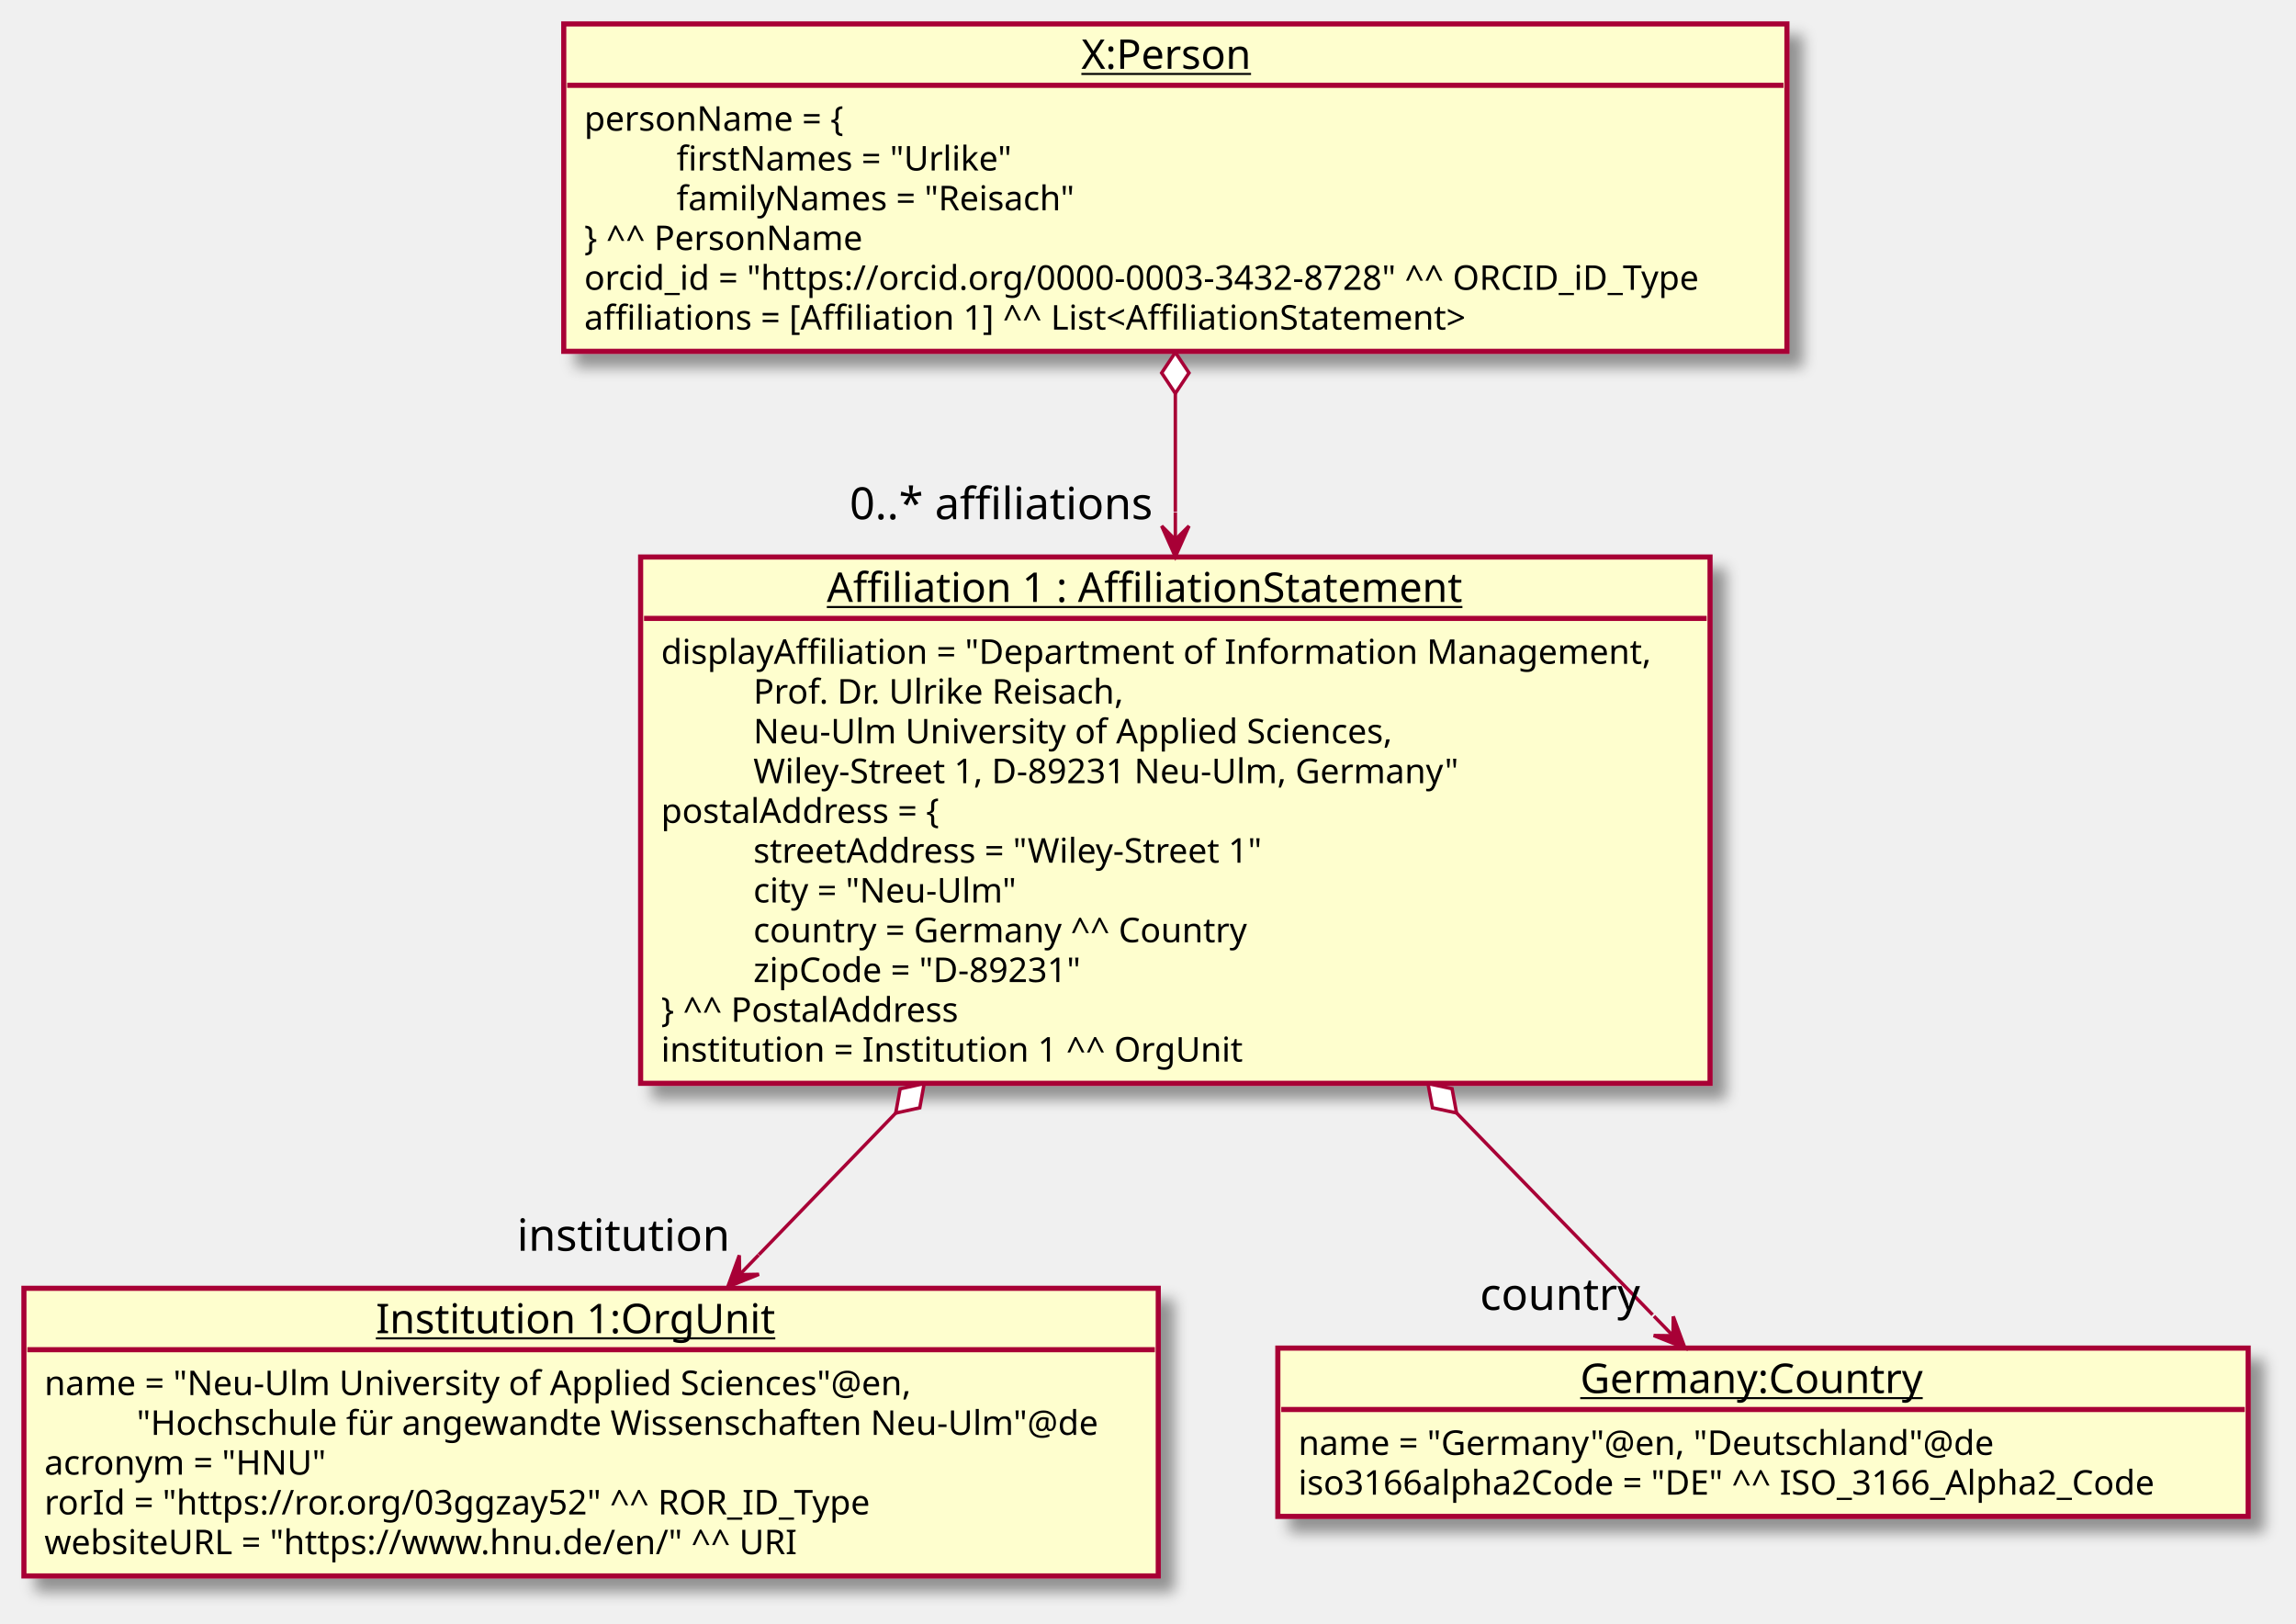
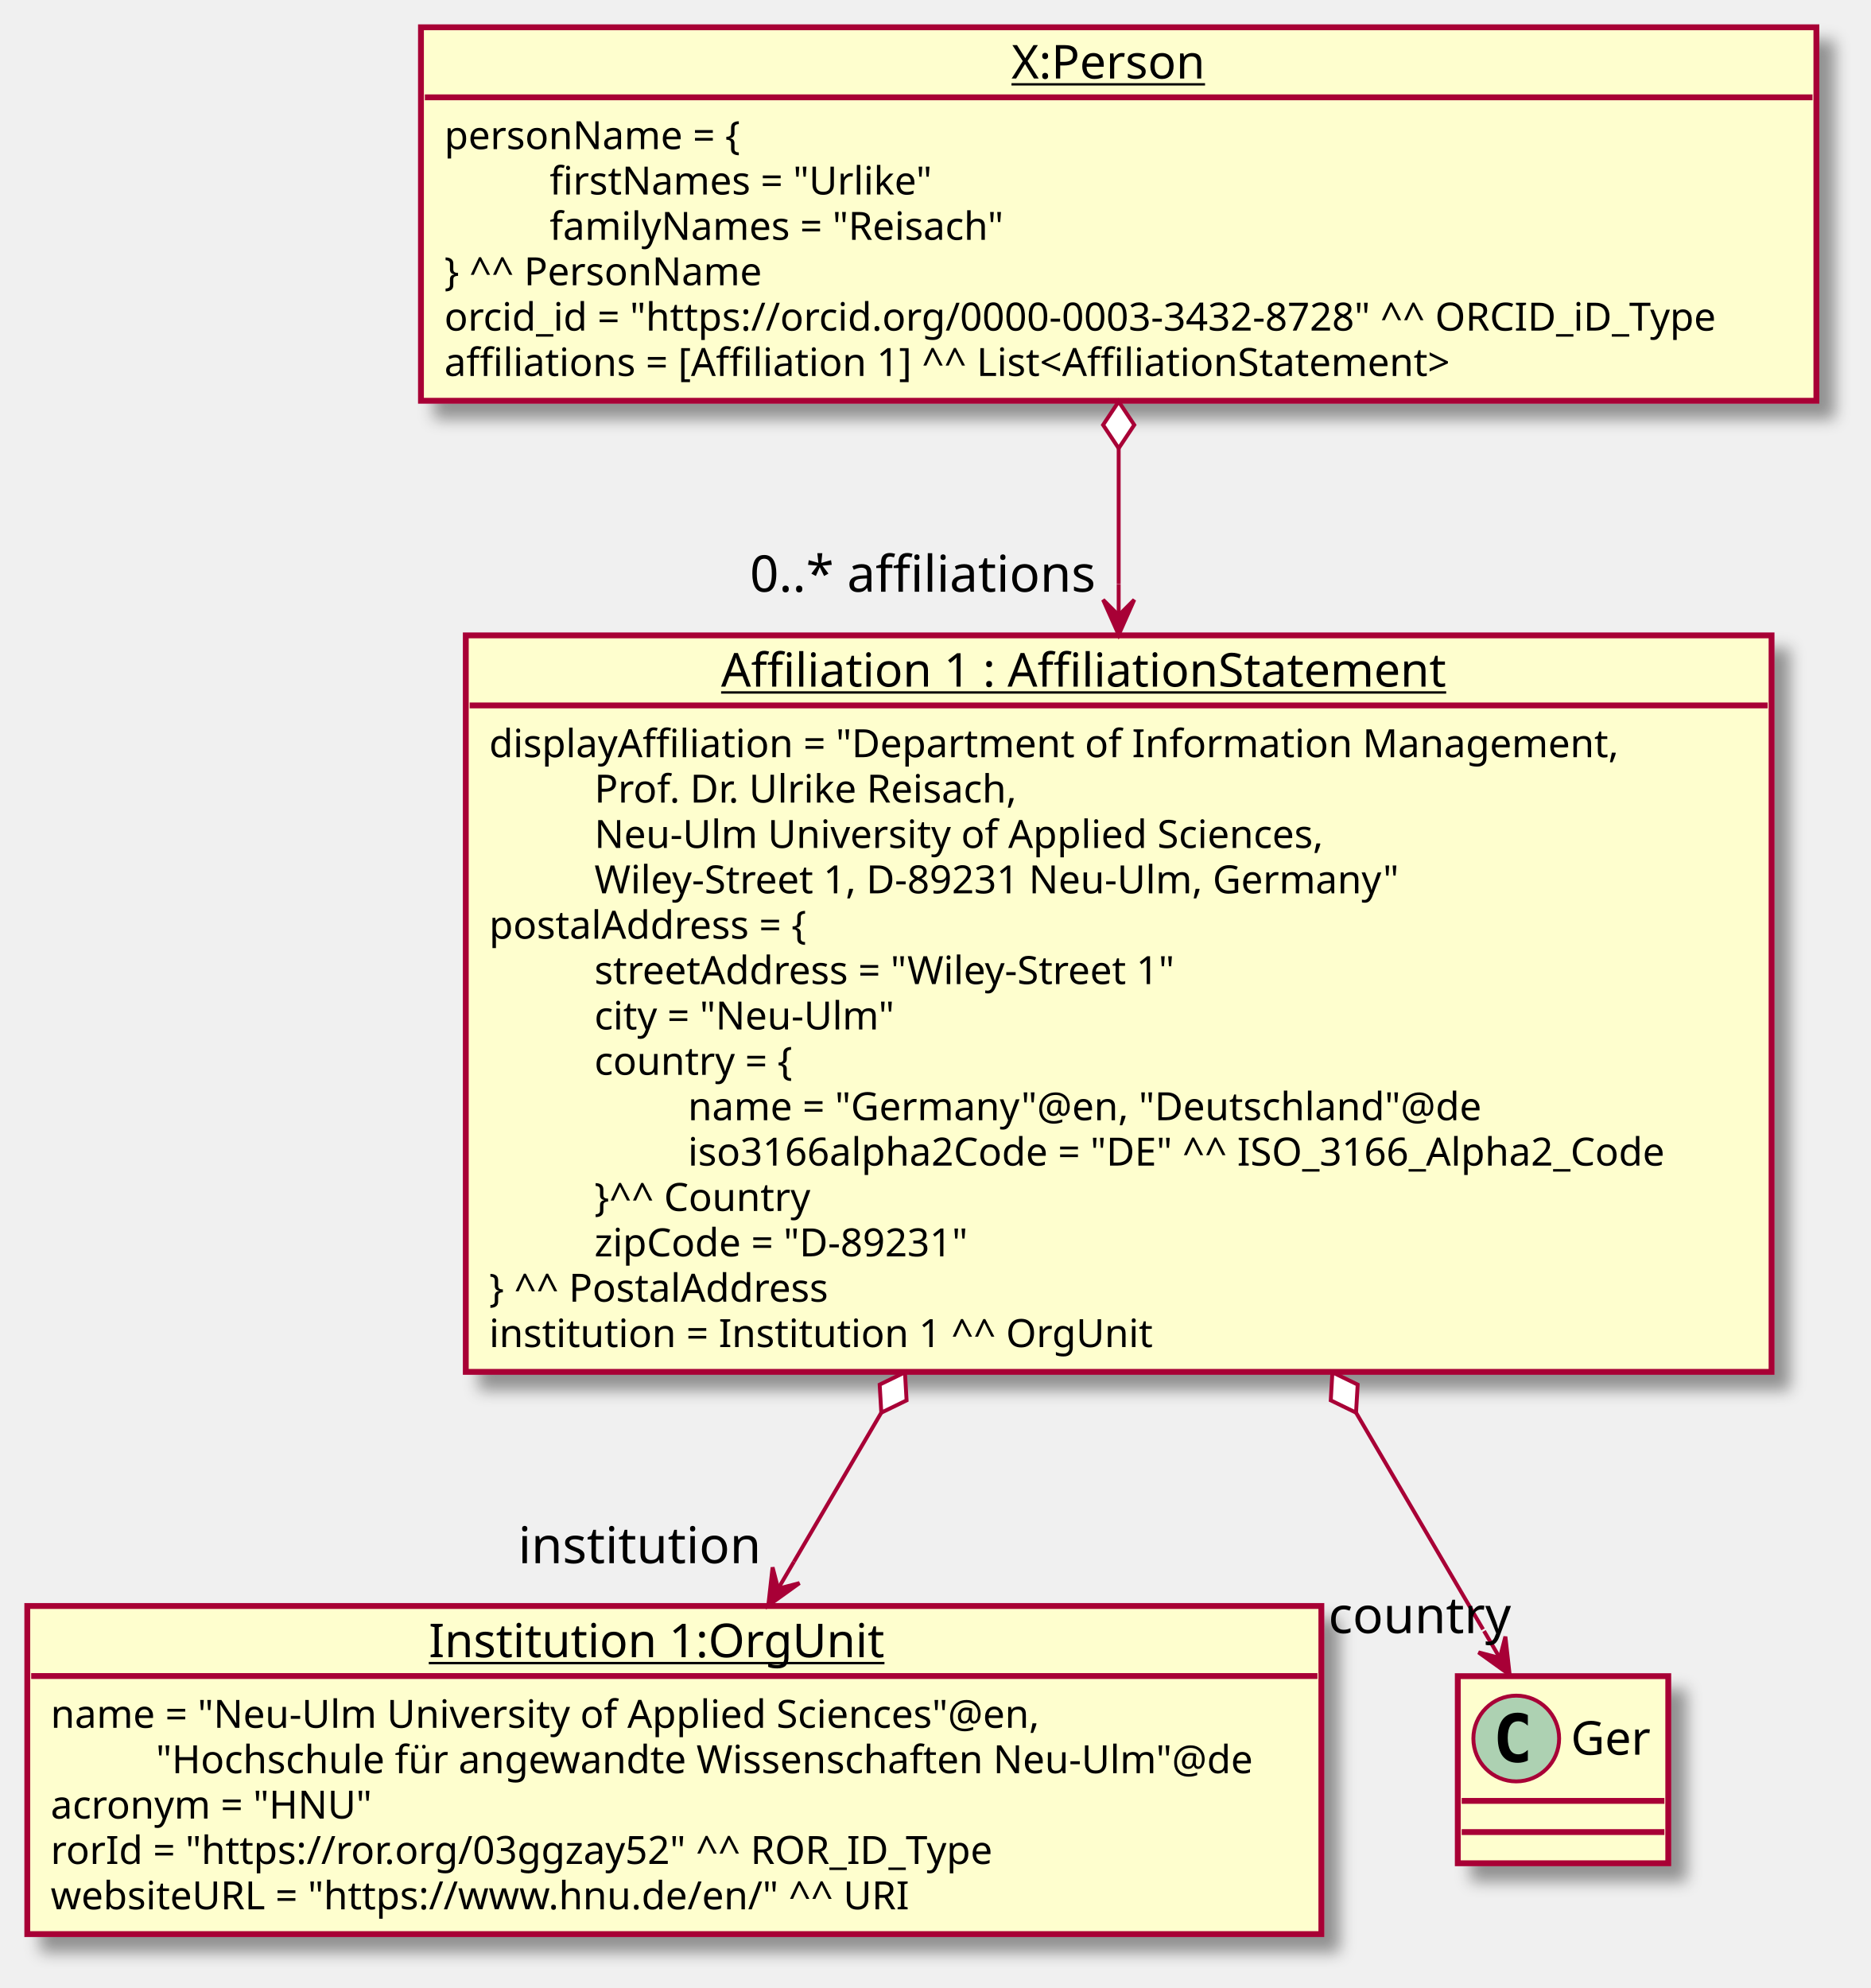
- <svg xmlns="http://www.w3.org/2000/svg" contentScriptType="application/ecmascript" contentStyleType="text/css" height="475px" preserveAspectRatio="none" style="width:672px;height:475px;background:#FFFFFF;" version="1.1" viewBox="0 0 672 475" width="672px" zoomAndPan="magnify">
+ <svg xmlns="http://www.w3.org/2000/svg" contentScriptType="application/ecmascript" contentStyleType="text/css" height="510px" preserveAspectRatio="none" style="width:480px;height:510px;background:#FFFFFF;" version="1.1" viewBox="0 0 480 510" width="480px" zoomAndPan="magnify">
  <defs>
-     <filter height="300%" id="f1cqbmp23tecm4" width="300%" x="-1" y="-1">
+     <filter height="300%" id="f1nlze2o8avxdj" width="300%" x="-1" y="-1">
      <feGaussianBlur result="blurOut" stdDeviation="2.0" />
      <feColorMatrix in="blurOut" result="blurOut2" type="matrix" values="0 0 0 0 0 0 0 0 0 0 0 0 0 0 0 0 0 0 .4 0" />
      <feOffset dx="4.0" dy="4.0" in="blurOut2" result="blurOut3" />
      <feBlend in="SourceGraphic" in2="blurOut3" mode="normal" />
    </filter>
  </defs>
  <g>
-     <rect fill="#FEFECE" filter="url(#f1cqbmp23tecm4)" height="95.812" style="stroke:#A80036;stroke-width:1.5;" width="358" x="165" y="7" />
-     <text fill="#000000" font-family="sans-serif" font-size="12" lengthAdjust="spacing" text-decoration="underline" textLength="55" x="316.5" y="20.139">X:Person</text>
-     <line style="stroke:#A80036;stroke-width:1.5;" x1="166" x2="522" y1="24.969" y2="24.969" />
-     <text fill="#000000" font-family="sans-serif" font-size="10" lengthAdjust="spacing" textLength="83" x="171" y="38.251">personName = {</text>
-     <text fill="#000000" font-family="sans-serif" font-size="10" lengthAdjust="spacing" textLength="105" x="198" y="49.892">firstNames = "Urlike"</text>
-     <text fill="#000000" font-family="sans-serif" font-size="10" lengthAdjust="spacing" textLength="126" x="198" y="61.532">familyNames = "Reisach"</text>
-     <text fill="#000000" font-family="sans-serif" font-size="10" lengthAdjust="spacing" textLength="92" x="171" y="73.173">} ^^ PersonName</text>
-     <text fill="#000000" font-family="sans-serif" font-size="10" lengthAdjust="spacing" textLength="346" x="171" y="84.814">orcid_id = "https://orcid.org/0000-0003-3432-8728" ^^ ORCID_iD_Type</text>
-     <text fill="#000000" font-family="sans-serif" font-size="10" lengthAdjust="spacing" textLength="278" x="171" y="96.454">affiliations = [Affiliation 1] ^^ List&lt;AffiliationStatement&gt;</text>
-     <rect fill="#FEFECE" filter="url(#f1cqbmp23tecm4)" height="84.172" style="stroke:#A80036;stroke-width:1.5;" width="332" x="7" y="377" />
-     <text fill="#000000" font-family="sans-serif" font-size="12" lengthAdjust="spacing" text-decoration="underline" textLength="126" x="110" y="390.139">Institution 1:OrgUnit</text>
-     <line style="stroke:#A80036;stroke-width:1.5;" x1="8" x2="338" y1="394.969" y2="394.969" />
-     <text fill="#000000" font-family="sans-serif" font-size="10" lengthAdjust="spacing" textLength="270" x="13" y="408.251">name = "Neu-Ulm University of Applied Sciences"@en,</text>
-     <text fill="#000000" font-family="sans-serif" font-size="10" lengthAdjust="spacing" textLength="293" x="40" y="419.892">"Hochschule für angewandte Wissenschaften Neu-Ulm"@de</text>
-     <text fill="#000000" font-family="sans-serif" font-size="10" lengthAdjust="spacing" textLength="91" x="13" y="431.532">acronym = "HNU"</text>
-     <text fill="#000000" font-family="sans-serif" font-size="10" lengthAdjust="spacing" textLength="258" x="13" y="443.173">rorId = "https://ror.org/03ggzay52" ^^ ROR_ID_Type</text>
-     <text fill="#000000" font-family="sans-serif" font-size="10" lengthAdjust="spacing" textLength="234" x="13" y="454.813">websiteURL = "https://www.hnu.de/en/" ^^ URI</text>
-     <rect fill="#FEFECE" filter="url(#f1cqbmp23tecm4)" height="49.25" style="stroke:#A80036;stroke-width:1.5;" width="284" x="374" y="394.5" />
-     <text fill="#000000" font-family="sans-serif" font-size="12" lengthAdjust="spacing" text-decoration="underline" textLength="107" x="462.5" y="407.639">Germany:Country</text>
-     <line style="stroke:#A80036;stroke-width:1.5;" x1="375" x2="657" y1="412.469" y2="412.469" />
-     <text fill="#000000" font-family="sans-serif" font-size="10" lengthAdjust="spacing" textLength="220" x="380" y="425.751">name = "Germany"@en, "Deutschland"@de</text>
-     <text fill="#000000" font-family="sans-serif" font-size="10" lengthAdjust="spacing" textLength="272" x="380" y="437.392">iso3166alpha2Code = "DE" ^^ ISO_3166_Alpha2_Code</text>
-     <rect fill="#FEFECE" filter="url(#f1cqbmp23tecm4)" height="154.016" style="stroke:#A80036;stroke-width:1.5;" width="313" x="187.5" y="163" />
-     <text fill="#000000" font-family="sans-serif" font-size="12" lengthAdjust="spacing" text-decoration="underline" textLength="204" x="242" y="176.139">Affiliation 1 : AffiliationStatement</text>
-     <line style="stroke:#A80036;stroke-width:1.5;" x1="188.5" x2="499.5" y1="180.969" y2="180.969" />
-     <text fill="#000000" font-family="sans-serif" font-size="10" lengthAdjust="spacing" textLength="301" x="193.5" y="194.251">displayAffiliation = "Department of Information Management,</text>
-     <text fill="#000000" font-family="sans-serif" font-size="10" lengthAdjust="spacing" textLength="115" x="220.5" y="205.892">Prof. Dr. Ulrike Reisach,</text>
-     <text fill="#000000" font-family="sans-serif" font-size="10" lengthAdjust="spacing" textLength="195" x="220.5" y="217.532">Neu-Ulm University of Applied Sciences,</text>
-     <text fill="#000000" font-family="sans-serif" font-size="10" lengthAdjust="spacing" textLength="221" x="220.5" y="229.173">Wiley-Street 1, D-89231 Neu-Ulm, Germany"</text>
-     <text fill="#000000" font-family="sans-serif" font-size="10" lengthAdjust="spacing" textLength="88" x="193.5" y="240.814">postalAddress = {</text>
-     <text fill="#000000" font-family="sans-serif" font-size="10" lengthAdjust="spacing" textLength="161" x="220.5" y="252.454">streetAddress = "Wiley-Street 1"</text>
-     <text fill="#000000" font-family="sans-serif" font-size="10" lengthAdjust="spacing" textLength="85" x="220.5" y="264.095">city = "Neu-Ulm"</text>
-     <text fill="#000000" font-family="sans-serif" font-size="10" lengthAdjust="spacing" textLength="159" x="220.5" y="275.735">country = Germany ^^ Country</text>
-     <text fill="#000000" font-family="sans-serif" font-size="10" lengthAdjust="spacing" textLength="105" x="220.5" y="287.376">zipCode = "D-89231"</text>
-     <text fill="#000000" font-family="sans-serif" font-size="10" lengthAdjust="spacing" textLength="97" x="193.5" y="299.017">} ^^ PostalAddress</text>
-     <text fill="#000000" font-family="sans-serif" font-size="10" lengthAdjust="spacing" textLength="178" x="193.5" y="310.657">institution = Institution 1 ^^ OrgUnit</text>
-     <path codeLine="68" d="M262.158,325.726 C262.158,325.726 234.34,354.5 222.1,367.18 " fill="none" id="Aff1-Ins1" style="stroke:#A80036;stroke-width:1.0;" />
-     <polygon fill="#A80036" points="213,376.6,222.131,372.908,216.475,373.005,216.378,367.349,213,376.6" style="stroke:#A80036;stroke-width:1.0;" />
-     <line style="stroke:#A80036;stroke-width:1.0;" x1="216.475" x2="222.03" y1="373.005" y2="367.25" />
-     <polygon fill="#FFFFFF" points="270.49,317.09,263.445,318.63,262.158,325.726,269.202,324.185,270.49,317.09" style="stroke:#A80036;stroke-width:1.0;" />
-     <text fill="#000000" font-family="sans-serif" font-size="13" lengthAdjust="spacing" textLength="63" x="151.302" y="366.023">institution</text>
-     <path codeLine="69" d="M426.312,325.687 C426.312,325.687 467.6,368.19 483.7,384.76 " fill="none" id="Aff1-Ger" style="stroke:#A80036;stroke-width:1.0;" />
-     <polygon fill="#A80036" points="493.15,394.48,489.743,385.239,489.664,390.895,484.008,390.816,493.15,394.48" style="stroke:#A80036;stroke-width:1.0;" />
-     <line style="stroke:#A80036;stroke-width:1.0;" x1="489.664" x2="484.09" y1="390.895" y2="385.16" />
-     <polygon fill="#FFFFFF" points="417.94,317.09,419.261,324.179,426.312,325.687,424.992,318.598,417.94,317.09" style="stroke:#A80036;stroke-width:1.0;" />
-     <text fill="#000000" font-family="sans-serif" font-size="13" lengthAdjust="spacing" textLength="48" x="433.145" y="383.327">country</text>
-     <path codeLine="70" d="M344,115.13 C344,115.13 344,138.43 344,149.73 " fill="none" id="X-Aff1" style="stroke:#A80036;stroke-width:1.0;" />
-     <polygon fill="#A80036" points="344,162.92,348,153.92,344,157.92,340,153.92,344,162.92" style="stroke:#A80036;stroke-width:1.0;" />
-     <line style="stroke:#A80036;stroke-width:1.0;" x1="344" x2="344" y1="157.92" y2="149.92" />
-     <polygon fill="#FFFFFF" points="344,103.13,340,109.13,344,115.13,348,109.13,344,103.13" style="stroke:#A80036;stroke-width:1.0;" />
-     <text fill="#000000" font-family="sans-serif" font-size="13" lengthAdjust="spacing" textLength="91" x="248.663" y="151.931">0..* affiliations</text>
+     <rect fill="#FEFECE" filter="url(#f1nlze2o8avxdj)" height="95.812" style="stroke:#A80036;stroke-width:1.5;" width="358" x="108" y="7" />
+     <text fill="#000000" font-family="sans-serif" font-size="12" lengthAdjust="spacing" text-decoration="underline" textLength="55" x="259.5" y="20.139">X:Person</text>
+     <line style="stroke:#A80036;stroke-width:1.5;" x1="109" x2="465" y1="24.969" y2="24.969" />
+     <text fill="#000000" font-family="sans-serif" font-size="10" lengthAdjust="spacing" textLength="83" x="114" y="38.251">personName = {</text>
+     <text fill="#000000" font-family="sans-serif" font-size="10" lengthAdjust="spacing" textLength="105" x="141" y="49.892">firstNames = "Urlike"</text>
+     <text fill="#000000" font-family="sans-serif" font-size="10" lengthAdjust="spacing" textLength="126" x="141" y="61.532">familyNames = "Reisach"</text>
+     <text fill="#000000" font-family="sans-serif" font-size="10" lengthAdjust="spacing" textLength="92" x="114" y="73.173">} ^^ PersonName</text>
+     <text fill="#000000" font-family="sans-serif" font-size="10" lengthAdjust="spacing" textLength="346" x="114" y="84.814">orcid_id = "https://orcid.org/0000-0003-3432-8728" ^^ ORCID_iD_Type</text>
+     <text fill="#000000" font-family="sans-serif" font-size="10" lengthAdjust="spacing" textLength="278" x="114" y="96.454">affiliations = [Affiliation 1] ^^ List&lt;AffiliationStatement&gt;</text>
+     <rect fill="#FEFECE" filter="url(#f1nlze2o8avxdj)" height="84.172" style="stroke:#A80036;stroke-width:1.5;" width="332" x="7" y="412" />
+     <text fill="#000000" font-family="sans-serif" font-size="12" lengthAdjust="spacing" text-decoration="underline" textLength="126" x="110" y="425.139">Institution 1:OrgUnit</text>
+     <line style="stroke:#A80036;stroke-width:1.5;" x1="8" x2="338" y1="429.969" y2="429.969" />
+     <text fill="#000000" font-family="sans-serif" font-size="10" lengthAdjust="spacing" textLength="270" x="13" y="443.251">name = "Neu-Ulm University of Applied Sciences"@en,</text>
+     <text fill="#000000" font-family="sans-serif" font-size="10" lengthAdjust="spacing" textLength="293" x="40" y="454.892">"Hochschule für angewandte Wissenschaften Neu-Ulm"@de</text>
+     <text fill="#000000" font-family="sans-serif" font-size="10" lengthAdjust="spacing" textLength="91" x="13" y="466.532">acronym = "HNU"</text>
+     <text fill="#000000" font-family="sans-serif" font-size="10" lengthAdjust="spacing" textLength="258" x="13" y="478.173">rorId = "https://ror.org/03ggzay52" ^^ ROR_ID_Type</text>
+     <text fill="#000000" font-family="sans-serif" font-size="10" lengthAdjust="spacing" textLength="234" x="13" y="489.813">websiteURL = "https://www.hnu.de/en/" ^^ URI</text>
+     <rect fill="#FEFECE" filter="url(#f1nlze2o8avxdj)" height="188.938" style="stroke:#A80036;stroke-width:1.5;" width="335" x="119.5" y="163" />
+     <text fill="#000000" font-family="sans-serif" font-size="12" lengthAdjust="spacing" text-decoration="underline" textLength="204" x="185" y="176.139">Affiliation 1 : AffiliationStatement</text>
+     <line style="stroke:#A80036;stroke-width:1.5;" x1="120.5" x2="453.5" y1="180.969" y2="180.969" />
+     <text fill="#000000" font-family="sans-serif" font-size="10" lengthAdjust="spacing" textLength="301" x="125.5" y="194.251">displayAffiliation = "Department of Information Management,</text>
+     <text fill="#000000" font-family="sans-serif" font-size="10" lengthAdjust="spacing" textLength="115" x="152.5" y="205.892">Prof. Dr. Ulrike Reisach,</text>
+     <text fill="#000000" font-family="sans-serif" font-size="10" lengthAdjust="spacing" textLength="195" x="152.5" y="217.532">Neu-Ulm University of Applied Sciences,</text>
+     <text fill="#000000" font-family="sans-serif" font-size="10" lengthAdjust="spacing" textLength="221" x="152.5" y="229.173">Wiley-Street 1, D-89231 Neu-Ulm, Germany"</text>
+     <text fill="#000000" font-family="sans-serif" font-size="10" lengthAdjust="spacing" textLength="88" x="125.5" y="240.814">postalAddress = {</text>
+     <text fill="#000000" font-family="sans-serif" font-size="10" lengthAdjust="spacing" textLength="161" x="152.5" y="252.454">streetAddress = "Wiley-Street 1"</text>
+     <text fill="#000000" font-family="sans-serif" font-size="10" lengthAdjust="spacing" textLength="85" x="152.5" y="264.095">city = "Neu-Ulm"</text>
+     <text fill="#000000" font-family="sans-serif" font-size="10" lengthAdjust="spacing" textLength="57" x="152.5" y="275.735">country = {</text>
+     <text fill="#000000" font-family="sans-serif" font-size="10" lengthAdjust="spacing" textLength="220" x="176.5" y="287.376">name = "Germany"@en, "Deutschland"@de</text>
+     <text fill="#000000" font-family="sans-serif" font-size="10" lengthAdjust="spacing" textLength="272" x="176.5" y="299.017">iso3166alpha2Code = "DE" ^^ ISO_3166_Alpha2_Code</text>
+     <text fill="#000000" font-family="sans-serif" font-size="10" lengthAdjust="spacing" textLength="65" x="152.5" y="310.657">}^^ Country</text>
+     <text fill="#000000" font-family="sans-serif" font-size="10" lengthAdjust="spacing" textLength="105" x="152.5" y="322.298">zipCode = "D-89231"</text>
+     <text fill="#000000" font-family="sans-serif" font-size="10" lengthAdjust="spacing" textLength="97" x="125.5" y="333.938">} ^^ PostalAddress</text>
+     <text fill="#000000" font-family="sans-serif" font-size="10" lengthAdjust="spacing" textLength="178" x="125.5" y="345.579">institution = Institution 1 ^^ OrgUnit</text>
+     <rect fill="#FEFECE" filter="url(#f1nlze2o8avxdj)" height="48" id="Ger" style="stroke:#A80036;stroke-width:1.5;" width="54" x="374" y="430" />
+     <ellipse cx="389" cy="446" fill="#ADD1B2" rx="11" ry="11" style="stroke:#A80036;stroke-width:1.0;" />
+     <path d="M391.969,451.641 Q391.391,451.938 390.75,452.078 Q390.109,452.234 389.406,452.234 Q386.906,452.234 385.578,450.594 Q384.266,448.938 384.266,445.812 Q384.266,442.688 385.578,441.031 Q386.906,439.375 389.406,439.375 Q390.109,439.375 390.75,439.531 Q391.406,439.688 391.969,439.984 L391.969,442.703 Q391.344,442.125 390.75,441.859 Q390.156,441.578 389.531,441.578 Q388.188,441.578 387.5,442.656 Q386.812,443.719 386.812,445.812 Q386.812,447.906 387.5,448.984 Q388.188,450.047 389.531,450.047 Q390.156,450.047 390.75,449.781 Q391.344,449.5 391.969,448.922 L391.969,451.641 Z " fill="#000000" />
+     <text fill="#000000" font-family="sans-serif" font-size="12" lengthAdjust="spacing" textLength="22" x="403" y="450.154">Ger</text>
+     <line style="stroke:#A80036;stroke-width:1.5;" x1="375" x2="427" y1="462" y2="462" />
+     <line style="stroke:#A80036;stroke-width:1.5;" x1="375" x2="427" y1="470" y2="470" />
+     <path codeLine="65" d="M226.103,362.403 C226.103,362.403 210.51,389.01 203.69,400.64 " fill="none" id="Aff1-Ins1" style="stroke:#A80036;stroke-width:1.0;" />
+     <polygon fill="#A80036" points="197.11,411.87,205.111,406.127,199.638,407.556,198.209,402.083,197.11,411.87" style="stroke:#A80036;stroke-width:1.0;" />
+     <line style="stroke:#A80036;stroke-width:1.0;" x1="199.638" x2="203.685" y1="407.556" y2="400.65" />
+     <polygon fill="#FFFFFF" points="232.17,352.05,225.685,355.204,226.103,362.403,232.588,359.249,232.17,352.05" style="stroke:#A80036;stroke-width:1.0;" />
+     <text fill="#000000" font-family="sans-serif" font-size="13" lengthAdjust="spacing" textLength="63" x="132.932" y="401.024">institution</text>
+     <path codeLine="66" d="M347.897,362.403 C347.897,362.403 371.36,402.43 380.49,418 " fill="none" id="Aff1-Ger" style="stroke:#A80036;stroke-width:1.0;" />
+     <polygon fill="#A80036" points="387.31,429.64,386.211,419.853,384.782,425.326,379.309,423.897,387.31,429.64" style="stroke:#A80036;stroke-width:1.0;" />
+     <line style="stroke:#A80036;stroke-width:1.0;" x1="384.782" x2="380.735" y1="425.326" y2="418.42" />
+     <polygon fill="#FFFFFF" points="341.83,352.05,341.412,359.249,347.897,362.403,348.315,355.204,341.83,352.05" style="stroke:#A80036;stroke-width:1.0;" />
+     <text fill="#000000" font-family="sans-serif" font-size="13" lengthAdjust="spacing" textLength="48" x="340.787" y="418.957">country</text>
+     <path codeLine="67" d="M287,115.01 C287,115.01 287,138.25 287,149.8 " fill="none" id="X-Aff1" style="stroke:#A80036;stroke-width:1.0;" />
+     <polygon fill="#A80036" points="287,162.86,291,153.86,287,157.86,283,153.86,287,162.86" style="stroke:#A80036;stroke-width:1.0;" />
+     <line style="stroke:#A80036;stroke-width:1.0;" x1="287" x2="287" y1="157.86" y2="149.86" />
+     <polygon fill="#FFFFFF" points="287,103.01,283,109.01,287,115.01,291,109.01,287,103.01" style="stroke:#A80036;stroke-width:1.0;" />
+     <text fill="#000000" font-family="sans-serif" font-size="13" lengthAdjust="spacing" textLength="91" x="192.374" y="151.795">0..* affiliations</text>
  </g>
</svg>
